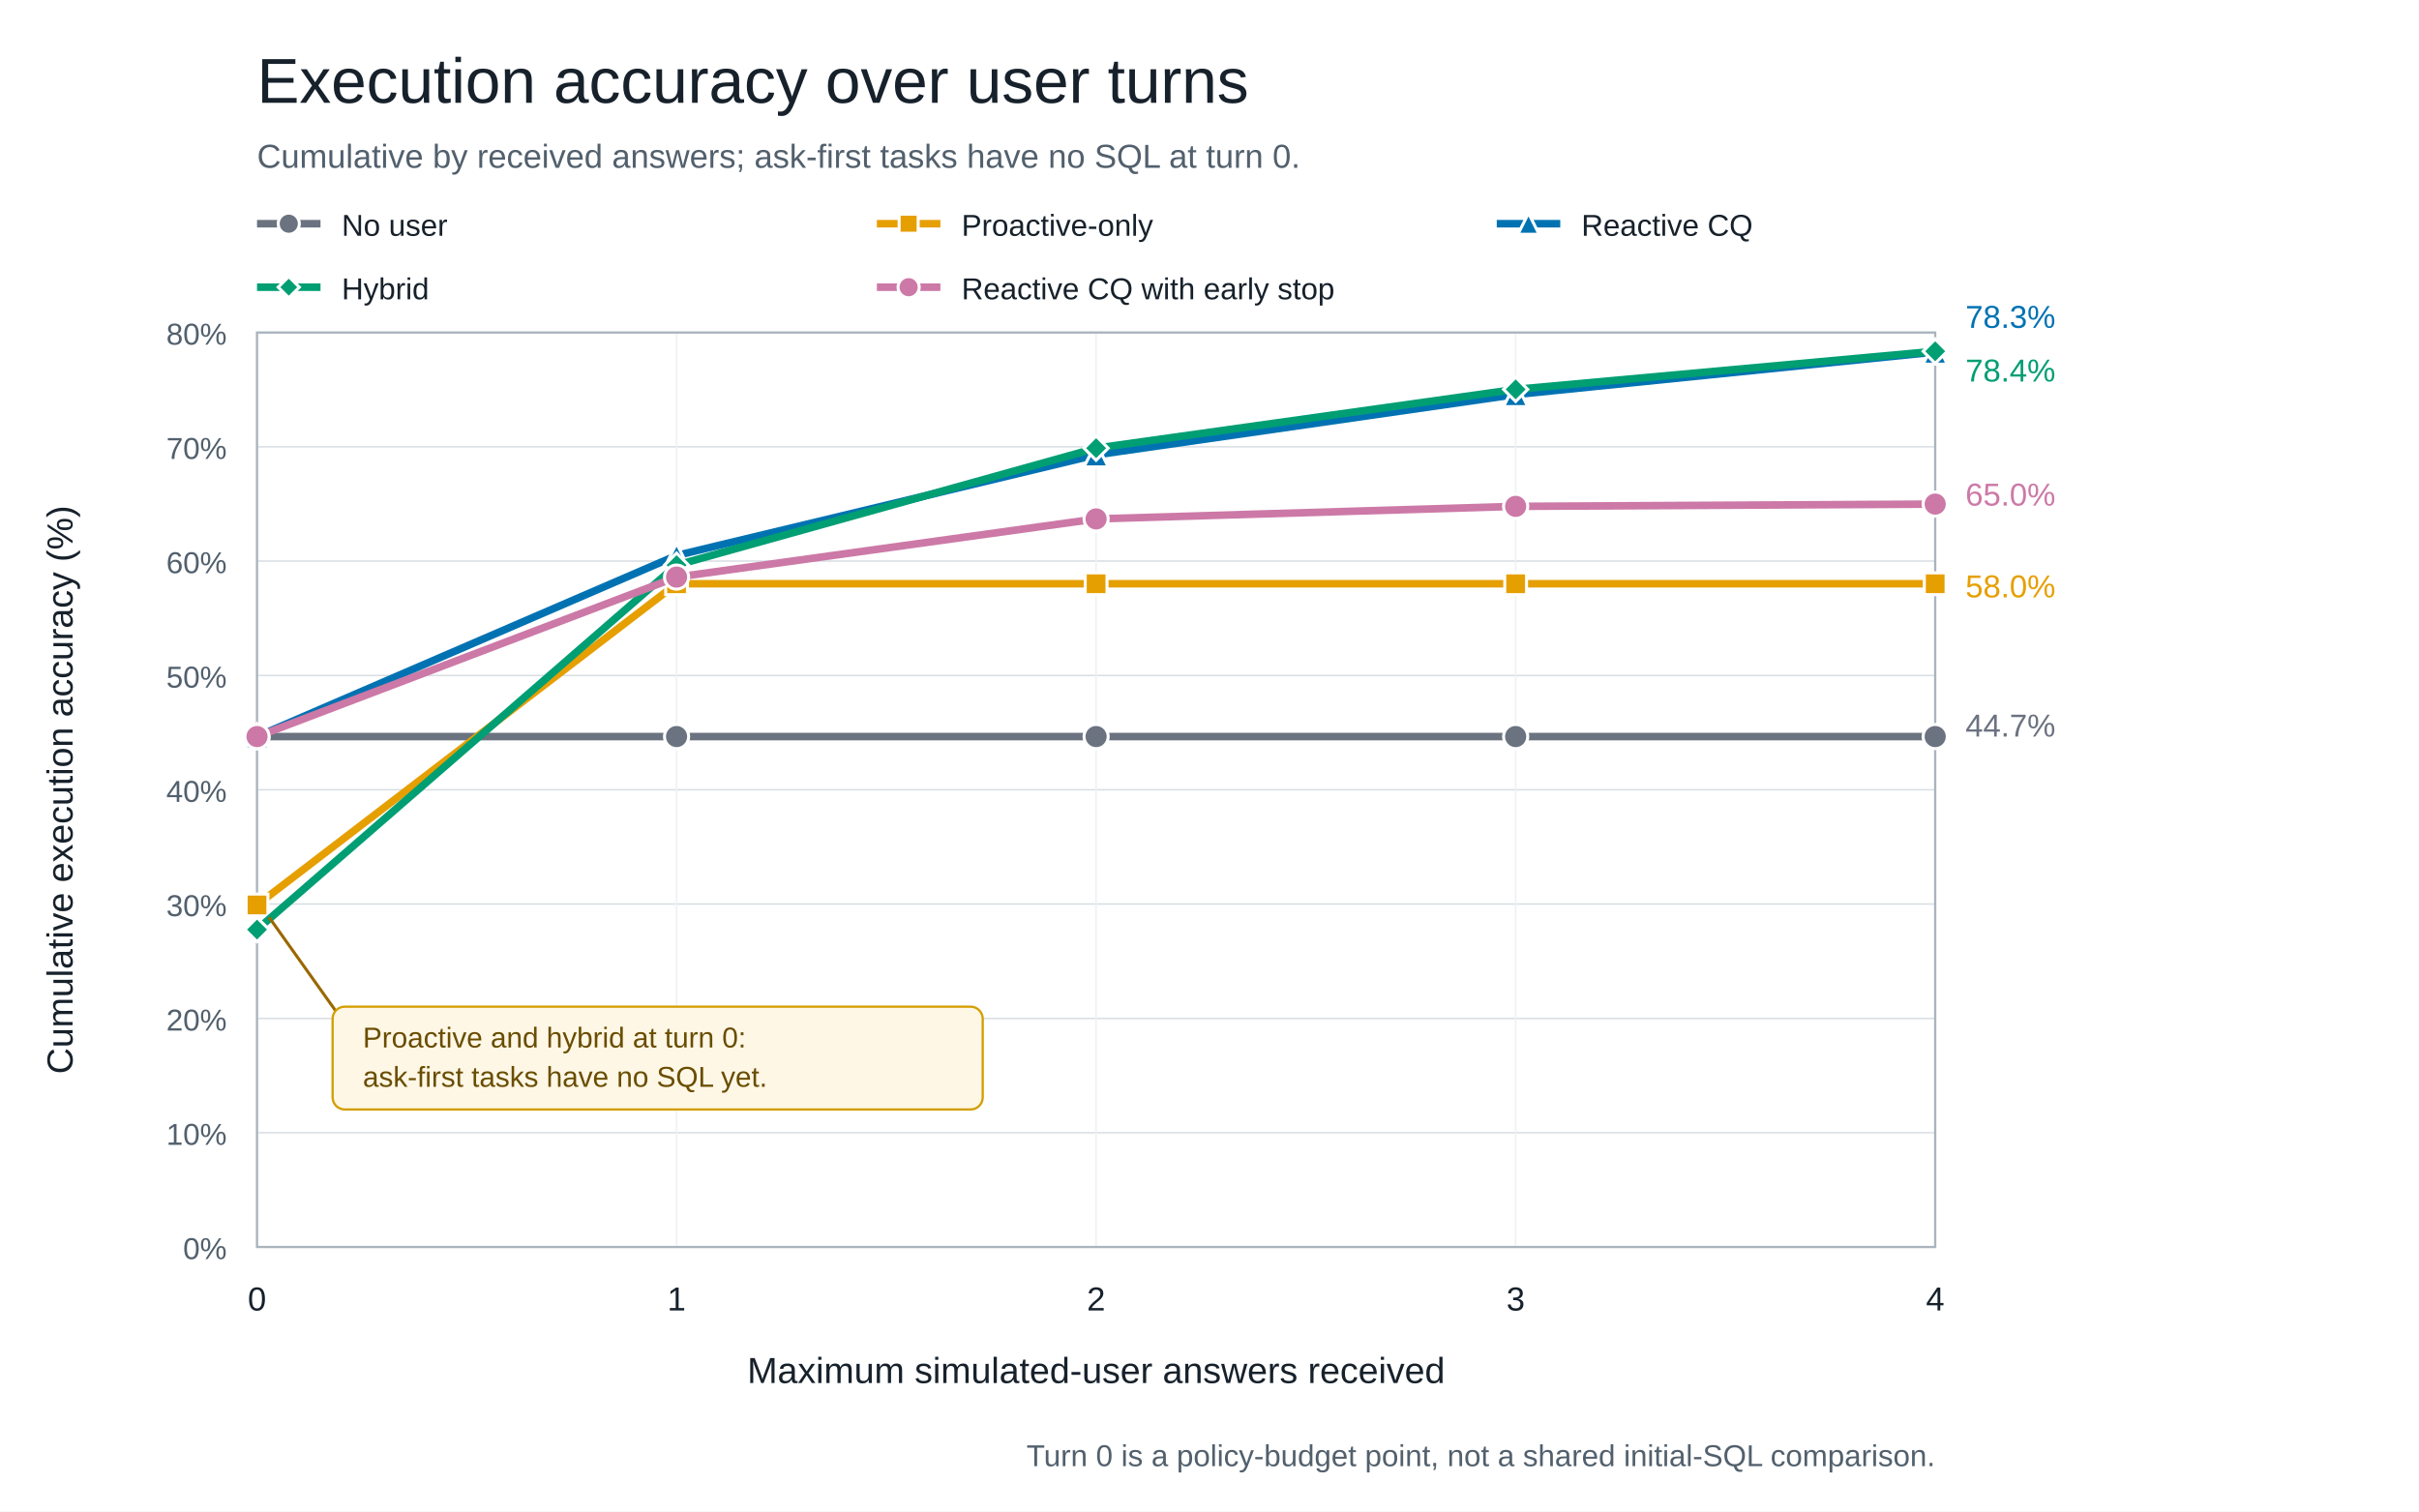
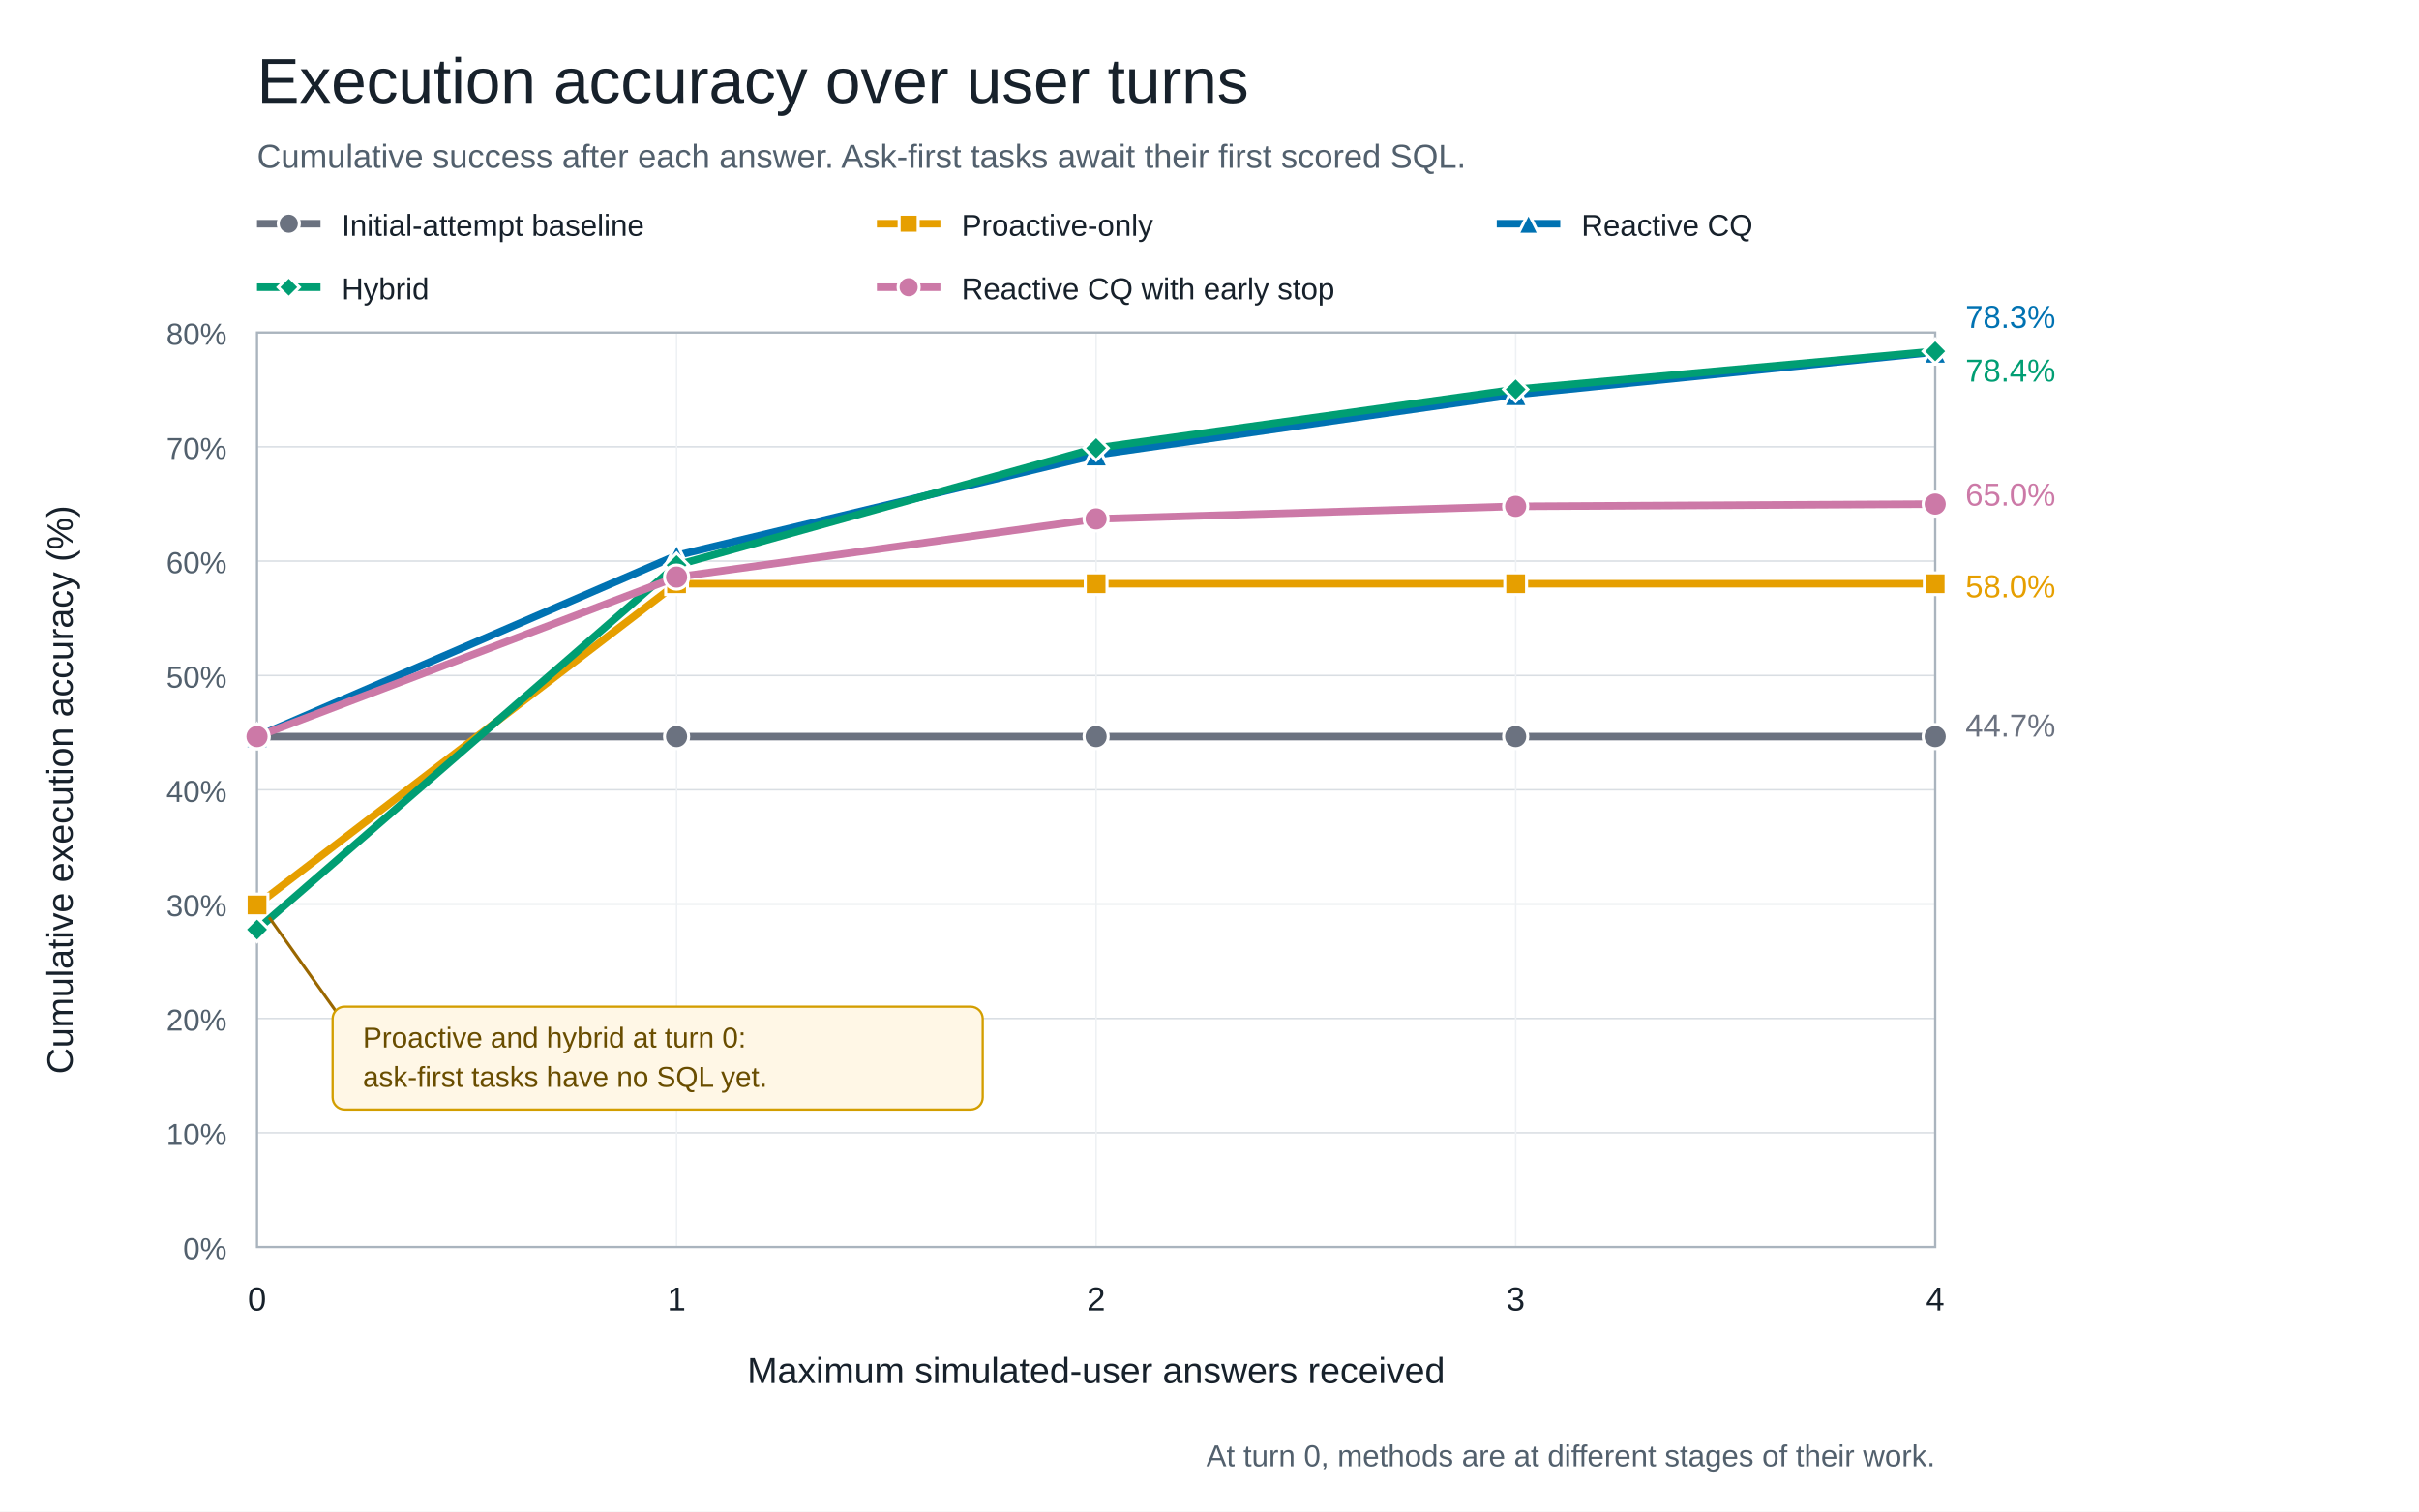
<svg xmlns="http://www.w3.org/2000/svg" width="1600" height="1000" viewBox="0 0 1600 1000" role="img">
  <rect width="1600" height="1000" fill="#FFFFFF" />
  <text x="170.0" y="68.0" font-family="Arial, sans-serif" font-size="42" font-weight="500" text-anchor="start" fill="#17212B">Execution accuracy over user turns</text>
-   <text x="170.0" y="111.0" font-family="Arial, sans-serif" font-size="22" font-weight="400" text-anchor="start" fill="#52606D">Cumulative by received answers; ask-first tasks have no SQL at turn 0.</text>
+   <text x="170.0" y="111.0" font-family="Arial, sans-serif" font-size="22" font-weight="400" text-anchor="start" fill="#52606D">Cumulative success after each answer. Ask-first tasks await their first scored SQL.</text>
  <line x1="170" y1="825.0" x2="1280" y2="825.0" stroke="#D9DEE3" stroke-width="1" />
  <text x="150.0" y="833.0" font-family="Arial, sans-serif" font-size="20" font-weight="400" text-anchor="end" fill="#52606D">0%</text>
  <line x1="170" y1="749.4" x2="1280" y2="749.4" stroke="#D9DEE3" stroke-width="1" />
  <text x="150.0" y="757.4" font-family="Arial, sans-serif" font-size="20" font-weight="400" text-anchor="end" fill="#52606D">10%</text>
  <line x1="170" y1="673.8" x2="1280" y2="673.8" stroke="#D9DEE3" stroke-width="1" />
  <text x="150.0" y="681.8" font-family="Arial, sans-serif" font-size="20" font-weight="400" text-anchor="end" fill="#52606D">20%</text>
  <line x1="170" y1="598.1" x2="1280" y2="598.1" stroke="#D9DEE3" stroke-width="1" />
  <text x="150.0" y="606.1" font-family="Arial, sans-serif" font-size="20" font-weight="400" text-anchor="end" fill="#52606D">30%</text>
  <line x1="170" y1="522.5" x2="1280" y2="522.5" stroke="#D9DEE3" stroke-width="1" />
  <text x="150.0" y="530.5" font-family="Arial, sans-serif" font-size="20" font-weight="400" text-anchor="end" fill="#52606D">40%</text>
  <line x1="170" y1="446.9" x2="1280" y2="446.9" stroke="#D9DEE3" stroke-width="1" />
  <text x="150.0" y="454.9" font-family="Arial, sans-serif" font-size="20" font-weight="400" text-anchor="end" fill="#52606D">50%</text>
  <line x1="170" y1="371.2" x2="1280" y2="371.2" stroke="#D9DEE3" stroke-width="1" />
  <text x="150.0" y="379.2" font-family="Arial, sans-serif" font-size="20" font-weight="400" text-anchor="end" fill="#52606D">60%</text>
  <line x1="170" y1="295.6" x2="1280" y2="295.6" stroke="#D9DEE3" stroke-width="1" />
  <text x="150.0" y="303.6" font-family="Arial, sans-serif" font-size="20" font-weight="400" text-anchor="end" fill="#52606D">70%</text>
  <line x1="170" y1="220.0" x2="1280" y2="220.0" stroke="#D9DEE3" stroke-width="1" />
  <text x="150.0" y="228.0" font-family="Arial, sans-serif" font-size="20" font-weight="400" text-anchor="end" fill="#52606D">80%</text>
  <line x1="170.0" y1="220" x2="170.0" y2="825" stroke="#EEF1F4" stroke-width="1" />
  <text x="170.0" y="867.0" font-family="Arial, sans-serif" font-size="22" font-weight="400" text-anchor="middle" fill="#17212B">0</text>
  <line x1="447.5" y1="220" x2="447.5" y2="825" stroke="#EEF1F4" stroke-width="1" />
  <text x="447.5" y="867.0" font-family="Arial, sans-serif" font-size="22" font-weight="400" text-anchor="middle" fill="#17212B">1</text>
  <line x1="725.0" y1="220" x2="725.0" y2="825" stroke="#EEF1F4" stroke-width="1" />
  <text x="725.0" y="867.0" font-family="Arial, sans-serif" font-size="22" font-weight="400" text-anchor="middle" fill="#17212B">2</text>
  <line x1="1002.5" y1="220" x2="1002.5" y2="825" stroke="#EEF1F4" stroke-width="1" />
  <text x="1002.5" y="867.0" font-family="Arial, sans-serif" font-size="22" font-weight="400" text-anchor="middle" fill="#17212B">3</text>
  <line x1="1280.0" y1="220" x2="1280.0" y2="825" stroke="#EEF1F4" stroke-width="1" />
  <text x="1280.0" y="867.0" font-family="Arial, sans-serif" font-size="22" font-weight="400" text-anchor="middle" fill="#17212B">4</text>
  <rect x="170" y="220" width="1110" height="605" fill="none" stroke="#AAB4BE" stroke-width="1.5" />
  <text x="725.0" y="915.0" font-family="Arial, sans-serif" font-size="24" font-weight="500" text-anchor="middle" fill="#17212B">Maximum simulated-user answers received</text>
  <text x="48" y="522.5" font-family="Arial, sans-serif" font-size="24" font-weight="500" text-anchor="middle" fill="#17212B" transform="rotate(-90 48 522.5)">Cumulative execution accuracy (%)</text>
  <polyline points="170.0,487.3 447.5,487.3 725.0,487.3 1002.5,487.3 1280.0,487.3" fill="none" stroke="#6B7280" stroke-width="5" stroke-linejoin="round" stroke-linecap="round" />
  <circle cx="170.0" cy="487.3" r="8" fill="#6B7280" stroke="#FFFFFF" stroke-width="2" />
  <circle cx="447.5" cy="487.3" r="8" fill="#6B7280" stroke="#FFFFFF" stroke-width="2" />
  <circle cx="725.0" cy="487.3" r="8" fill="#6B7280" stroke="#FFFFFF" stroke-width="2" />
  <circle cx="1002.5" cy="487.3" r="8" fill="#6B7280" stroke="#FFFFFF" stroke-width="2" />
  <circle cx="1280.0" cy="487.3" r="8" fill="#6B7280" stroke="#FFFFFF" stroke-width="2" />
  <text x="1300.0" y="487.3" font-family="Arial, sans-serif" font-size="21" font-weight="500" text-anchor="start" fill="#6B7280">44.7%</text>
  <polyline points="170.0,598.7 447.5,386.2 725.0,386.2 1002.5,386.2 1280.0,386.2" fill="none" stroke="#E69F00" stroke-width="5" stroke-linejoin="round" stroke-linecap="round" />
  <rect x="162.8" y="591.5" width="14.4" height="14.4" fill="#E69F00" stroke="#FFFFFF" stroke-width="2" />
  <rect x="440.3" y="379.0" width="14.4" height="14.4" fill="#E69F00" stroke="#FFFFFF" stroke-width="2" />
  <rect x="717.8" y="379.0" width="14.4" height="14.4" fill="#E69F00" stroke="#FFFFFF" stroke-width="2" />
  <rect x="995.3" y="379.0" width="14.4" height="14.4" fill="#E69F00" stroke="#FFFFFF" stroke-width="2" />
  <rect x="1272.8" y="379.0" width="14.4" height="14.4" fill="#E69F00" stroke="#FFFFFF" stroke-width="2" />
  <text x="1300.0" y="395.2" font-family="Arial, sans-serif" font-size="21" font-weight="500" text-anchor="start" fill="#E69F00">58.0%</text>
  <polyline points="170.0,487.3 447.5,367.5 725.0,300.9 1002.5,261.0 1280.0,232.9" fill="none" stroke="#0072B2" stroke-width="5" stroke-linejoin="round" stroke-linecap="round" />
  <polygon points="170.0,479.3 162.0,495.3 178.0,495.3" fill="#0072B2" stroke="#FFFFFF" stroke-width="2" />
  <polygon points="447.5,359.5 439.5,375.5 455.5,375.5" fill="#0072B2" stroke="#FFFFFF" stroke-width="2" />
  <polygon points="725.0,292.9 717.0,308.9 733.0,308.9" fill="#0072B2" stroke="#FFFFFF" stroke-width="2" />
  <polygon points="1002.5,253.0 994.5,269.0 1010.5,269.0" fill="#0072B2" stroke="#FFFFFF" stroke-width="2" />
  <polygon points="1280.0,224.9 1272.0,240.9 1288.0,240.9" fill="#0072B2" stroke="#FFFFFF" stroke-width="2" />
  <text x="1300.0" y="216.9" font-family="Arial, sans-serif" font-size="21" font-weight="500" text-anchor="start" fill="#0072B2">78.3%</text>
  <polyline points="170.0,615.0 447.5,373.9 725.0,296.5 1002.5,257.6 1280.0,232.4" fill="none" stroke="#009E73" stroke-width="5" stroke-linejoin="round" stroke-linecap="round" />
  <polygon points="170.0,607.0 162.0,615.0 170.0,623.0 178.0,615.0" fill="#009E73" stroke="#FFFFFF" stroke-width="2" />
  <polygon points="447.5,365.9 439.5,373.9 447.5,381.9 455.5,373.9" fill="#009E73" stroke="#FFFFFF" stroke-width="2" />
  <polygon points="725.0,288.5 717.0,296.5 725.0,304.5 733.0,296.5" fill="#009E73" stroke="#FFFFFF" stroke-width="2" />
  <polygon points="1002.5,249.6 994.5,257.6 1002.5,265.6 1010.5,257.6" fill="#009E73" stroke="#FFFFFF" stroke-width="2" />
  <polygon points="1280.0,224.4 1272.0,232.4 1280.0,240.4 1288.0,232.4" fill="#009E73" stroke="#FFFFFF" stroke-width="2" />
  <text x="1300.0" y="252.4" font-family="Arial, sans-serif" font-size="21" font-weight="500" text-anchor="start" fill="#009E73">78.4%</text>
  <polyline points="170.0,487.3 447.5,381.8 725.0,343.3 1002.5,335.0 1280.0,333.5" fill="none" stroke="#CC79A7" stroke-width="5" stroke-linejoin="round" stroke-linecap="round" />
  <circle cx="170.0" cy="487.3" r="8" fill="#CC79A7" stroke="#FFFFFF" stroke-width="2" />
  <circle cx="447.5" cy="381.8" r="8" fill="#CC79A7" stroke="#FFFFFF" stroke-width="2" />
  <circle cx="725.0" cy="343.3" r="8" fill="#CC79A7" stroke="#FFFFFF" stroke-width="2" />
  <circle cx="1002.5" cy="335.0" r="8" fill="#CC79A7" stroke="#FFFFFF" stroke-width="2" />
  <circle cx="1280.0" cy="333.5" r="8" fill="#CC79A7" stroke="#FFFFFF" stroke-width="2" />
  <text x="1300.0" y="334.5" font-family="Arial, sans-serif" font-size="21" font-weight="500" text-anchor="start" fill="#CC79A7">65.0%</text>
  <line x1="178.0" y1="606.9" x2="230" y2="680" stroke="#9A6700" stroke-width="2" />
  <rect x="220" y="666" width="430" height="68" rx="8" fill="#FFF7E6" stroke="#D39E00" stroke-width="1.5" />
  <text x="240.0" y="693.0" font-family="Arial, sans-serif" font-size="19" font-weight="500" text-anchor="start" fill="#694D00">Proactive and hybrid at turn 0:</text>
  <text x="240.0" y="719.0" font-family="Arial, sans-serif" font-size="19" font-weight="400" text-anchor="start" fill="#694D00">ask-first tasks have no SQL yet.</text>
  <line x1="170" y1="148" x2="212" y2="148" stroke="#6B7280" stroke-width="5" />
  <circle cx="191.0" cy="148.0" r="7" fill="#6B7280" stroke="#FFFFFF" stroke-width="2" />
-   <text x="226.0" y="156.0" font-family="Arial, sans-serif" font-size="20" font-weight="400" text-anchor="start" fill="#17212B">No user</text>
+   <text x="226.0" y="156.0" font-family="Arial, sans-serif" font-size="20" font-weight="400" text-anchor="start" fill="#17212B">Initial-attempt baseline</text>
  <line x1="580" y1="148" x2="622" y2="148" stroke="#E69F00" stroke-width="5" />
  <rect x="594.7" y="141.7" width="12.6" height="12.6" fill="#E69F00" stroke="#FFFFFF" stroke-width="2" />
  <text x="636.0" y="156.0" font-family="Arial, sans-serif" font-size="20" font-weight="400" text-anchor="start" fill="#17212B">Proactive-only</text>
  <line x1="990" y1="148" x2="1032" y2="148" stroke="#0072B2" stroke-width="5" />
  <polygon points="1011.0,141.0 1004.0,155.0 1018.0,155.0" fill="#0072B2" stroke="#FFFFFF" stroke-width="2" />
  <text x="1046.0" y="156.0" font-family="Arial, sans-serif" font-size="20" font-weight="400" text-anchor="start" fill="#17212B">Reactive CQ</text>
  <line x1="170" y1="190" x2="212" y2="190" stroke="#009E73" stroke-width="5" />
  <polygon points="191.0,183.0 184.0,190.0 191.0,197.0 198.0,190.0" fill="#009E73" stroke="#FFFFFF" stroke-width="2" />
  <text x="226.0" y="198.0" font-family="Arial, sans-serif" font-size="20" font-weight="400" text-anchor="start" fill="#17212B">Hybrid</text>
  <line x1="580" y1="190" x2="622" y2="190" stroke="#CC79A7" stroke-width="5" />
  <circle cx="601.0" cy="190.0" r="7" fill="#CC79A7" stroke="#FFFFFF" stroke-width="2" />
  <text x="636.0" y="198.0" font-family="Arial, sans-serif" font-size="20" font-weight="400" text-anchor="start" fill="#17212B">Reactive CQ with early stop</text>
-   <text x="1280.0" y="970.0" font-family="Arial, sans-serif" font-size="20" font-weight="400" text-anchor="end" fill="#52606D">Turn 0 is a policy-budget point, not a shared initial-SQL comparison.</text>
+   <text x="1280.0" y="970.0" font-family="Arial, sans-serif" font-size="20" font-weight="400" text-anchor="end" fill="#52606D">At turn 0, methods are at different stages of their work.</text>
</svg>
